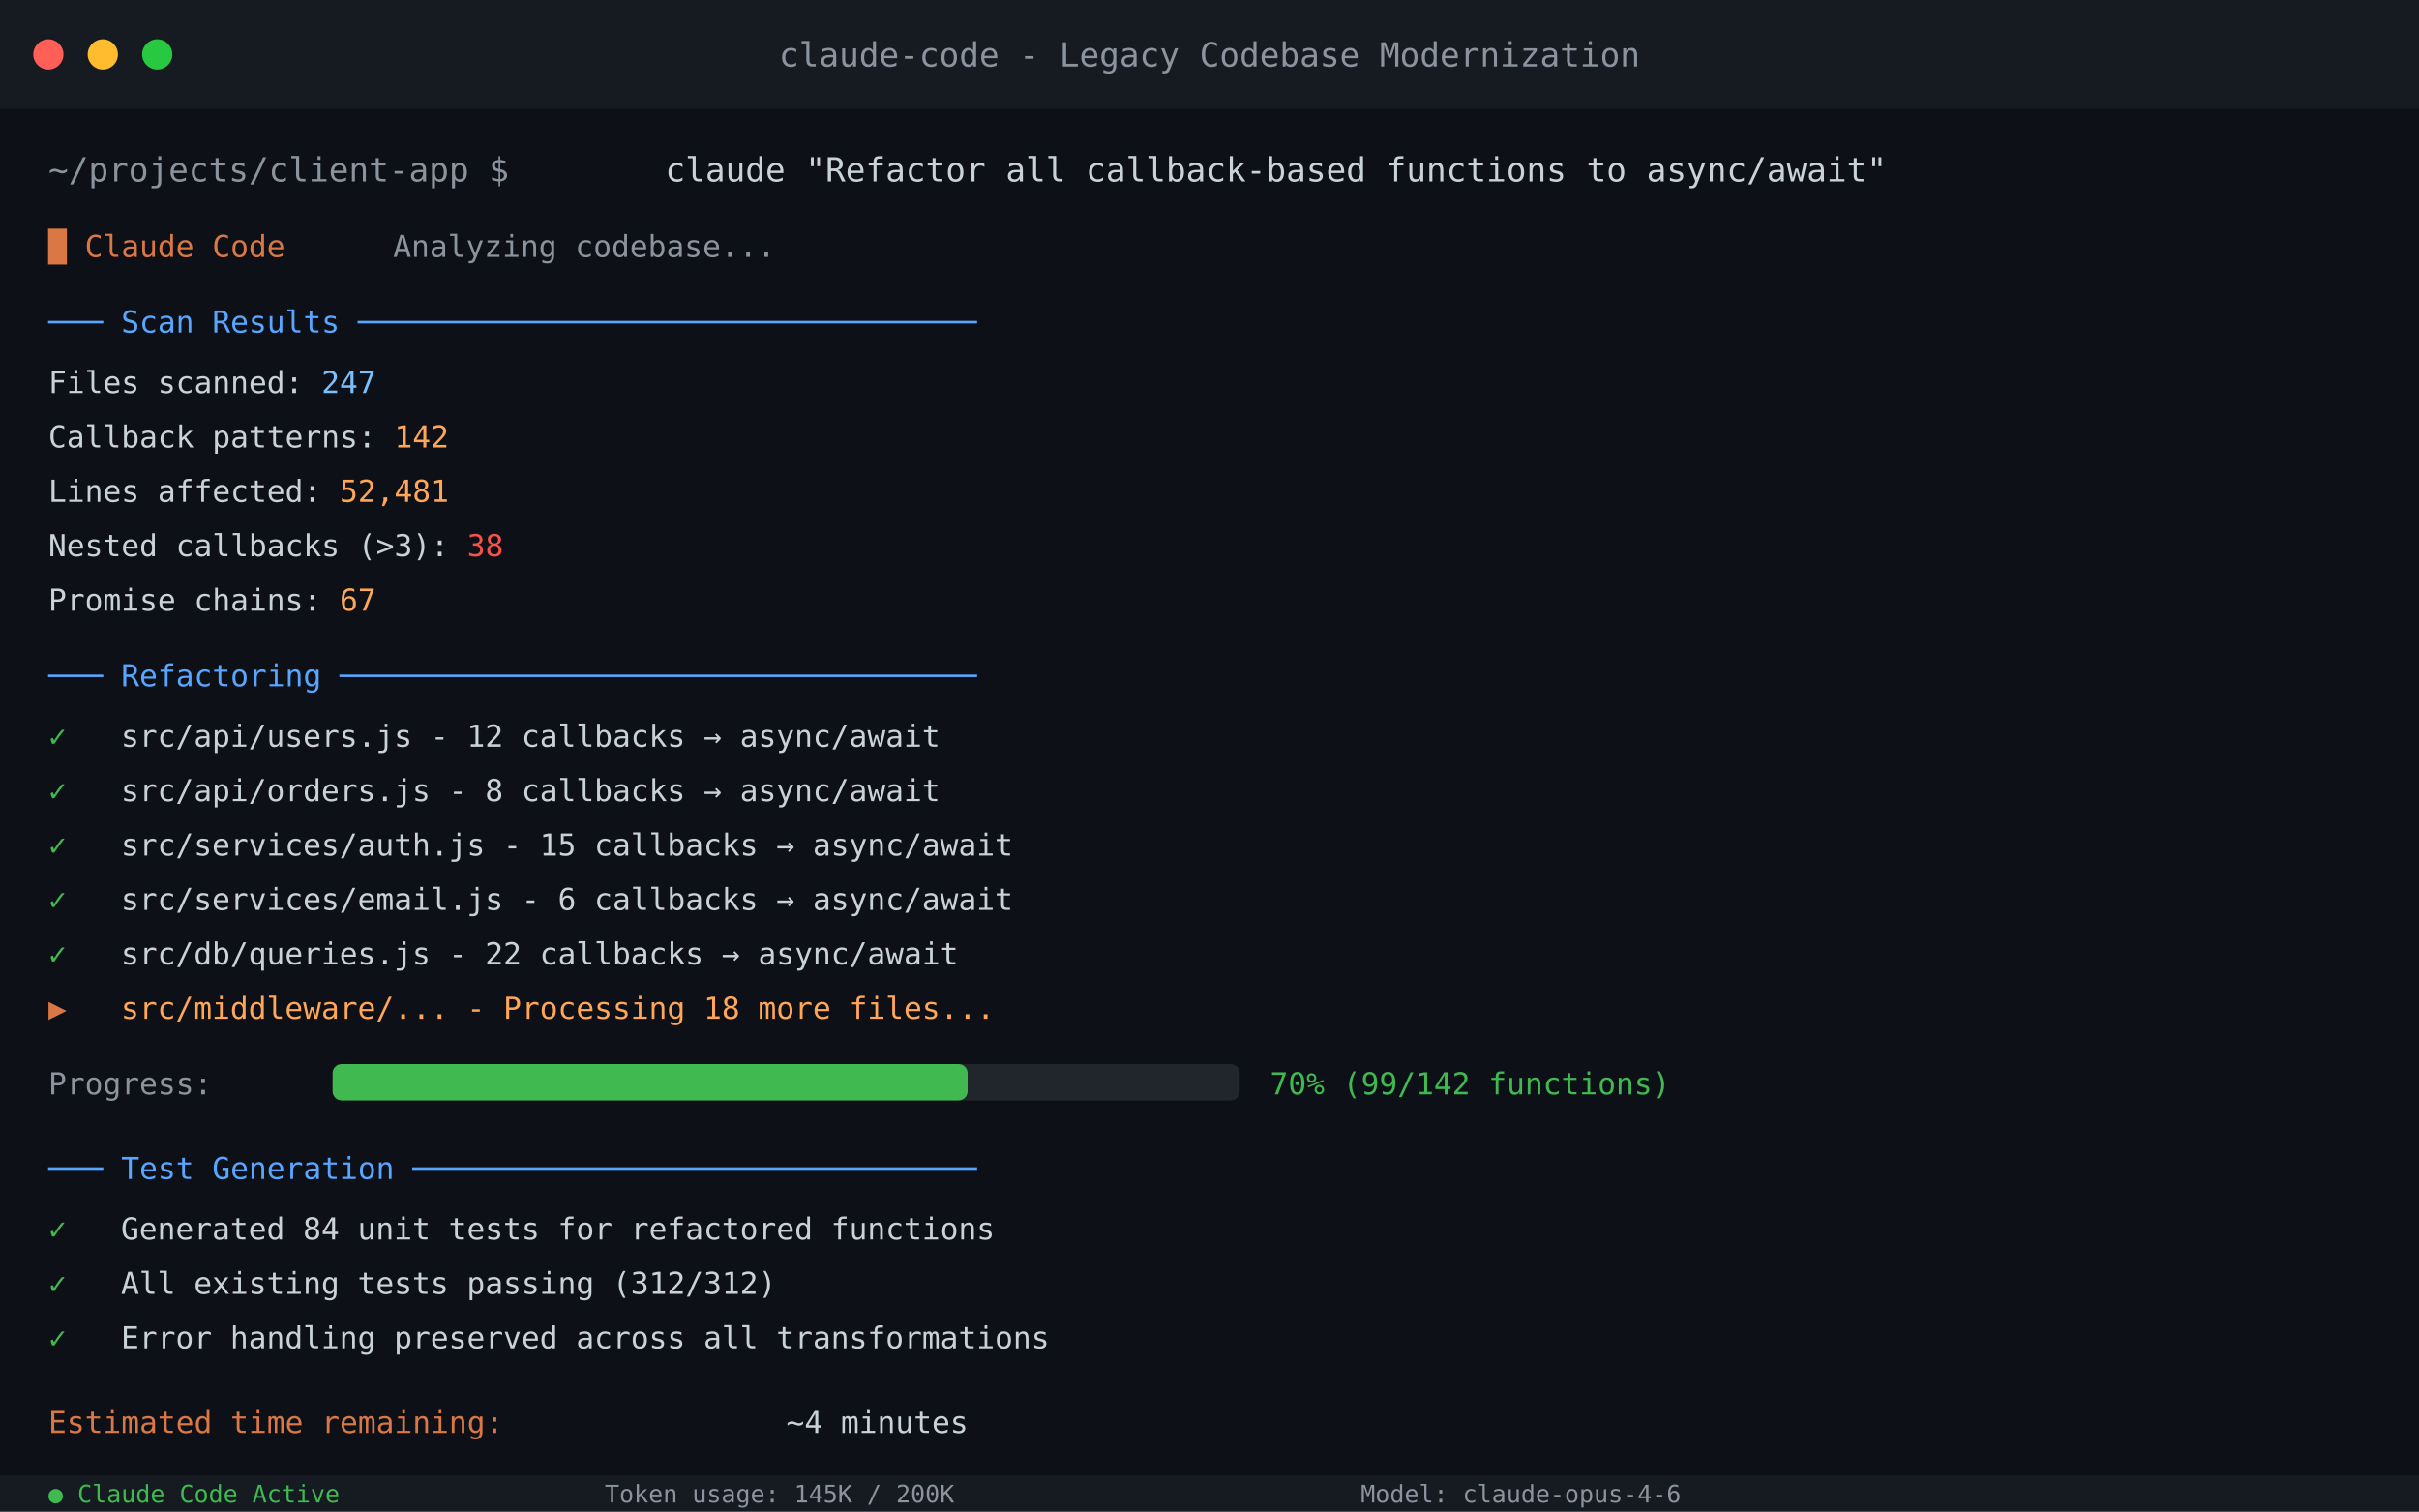
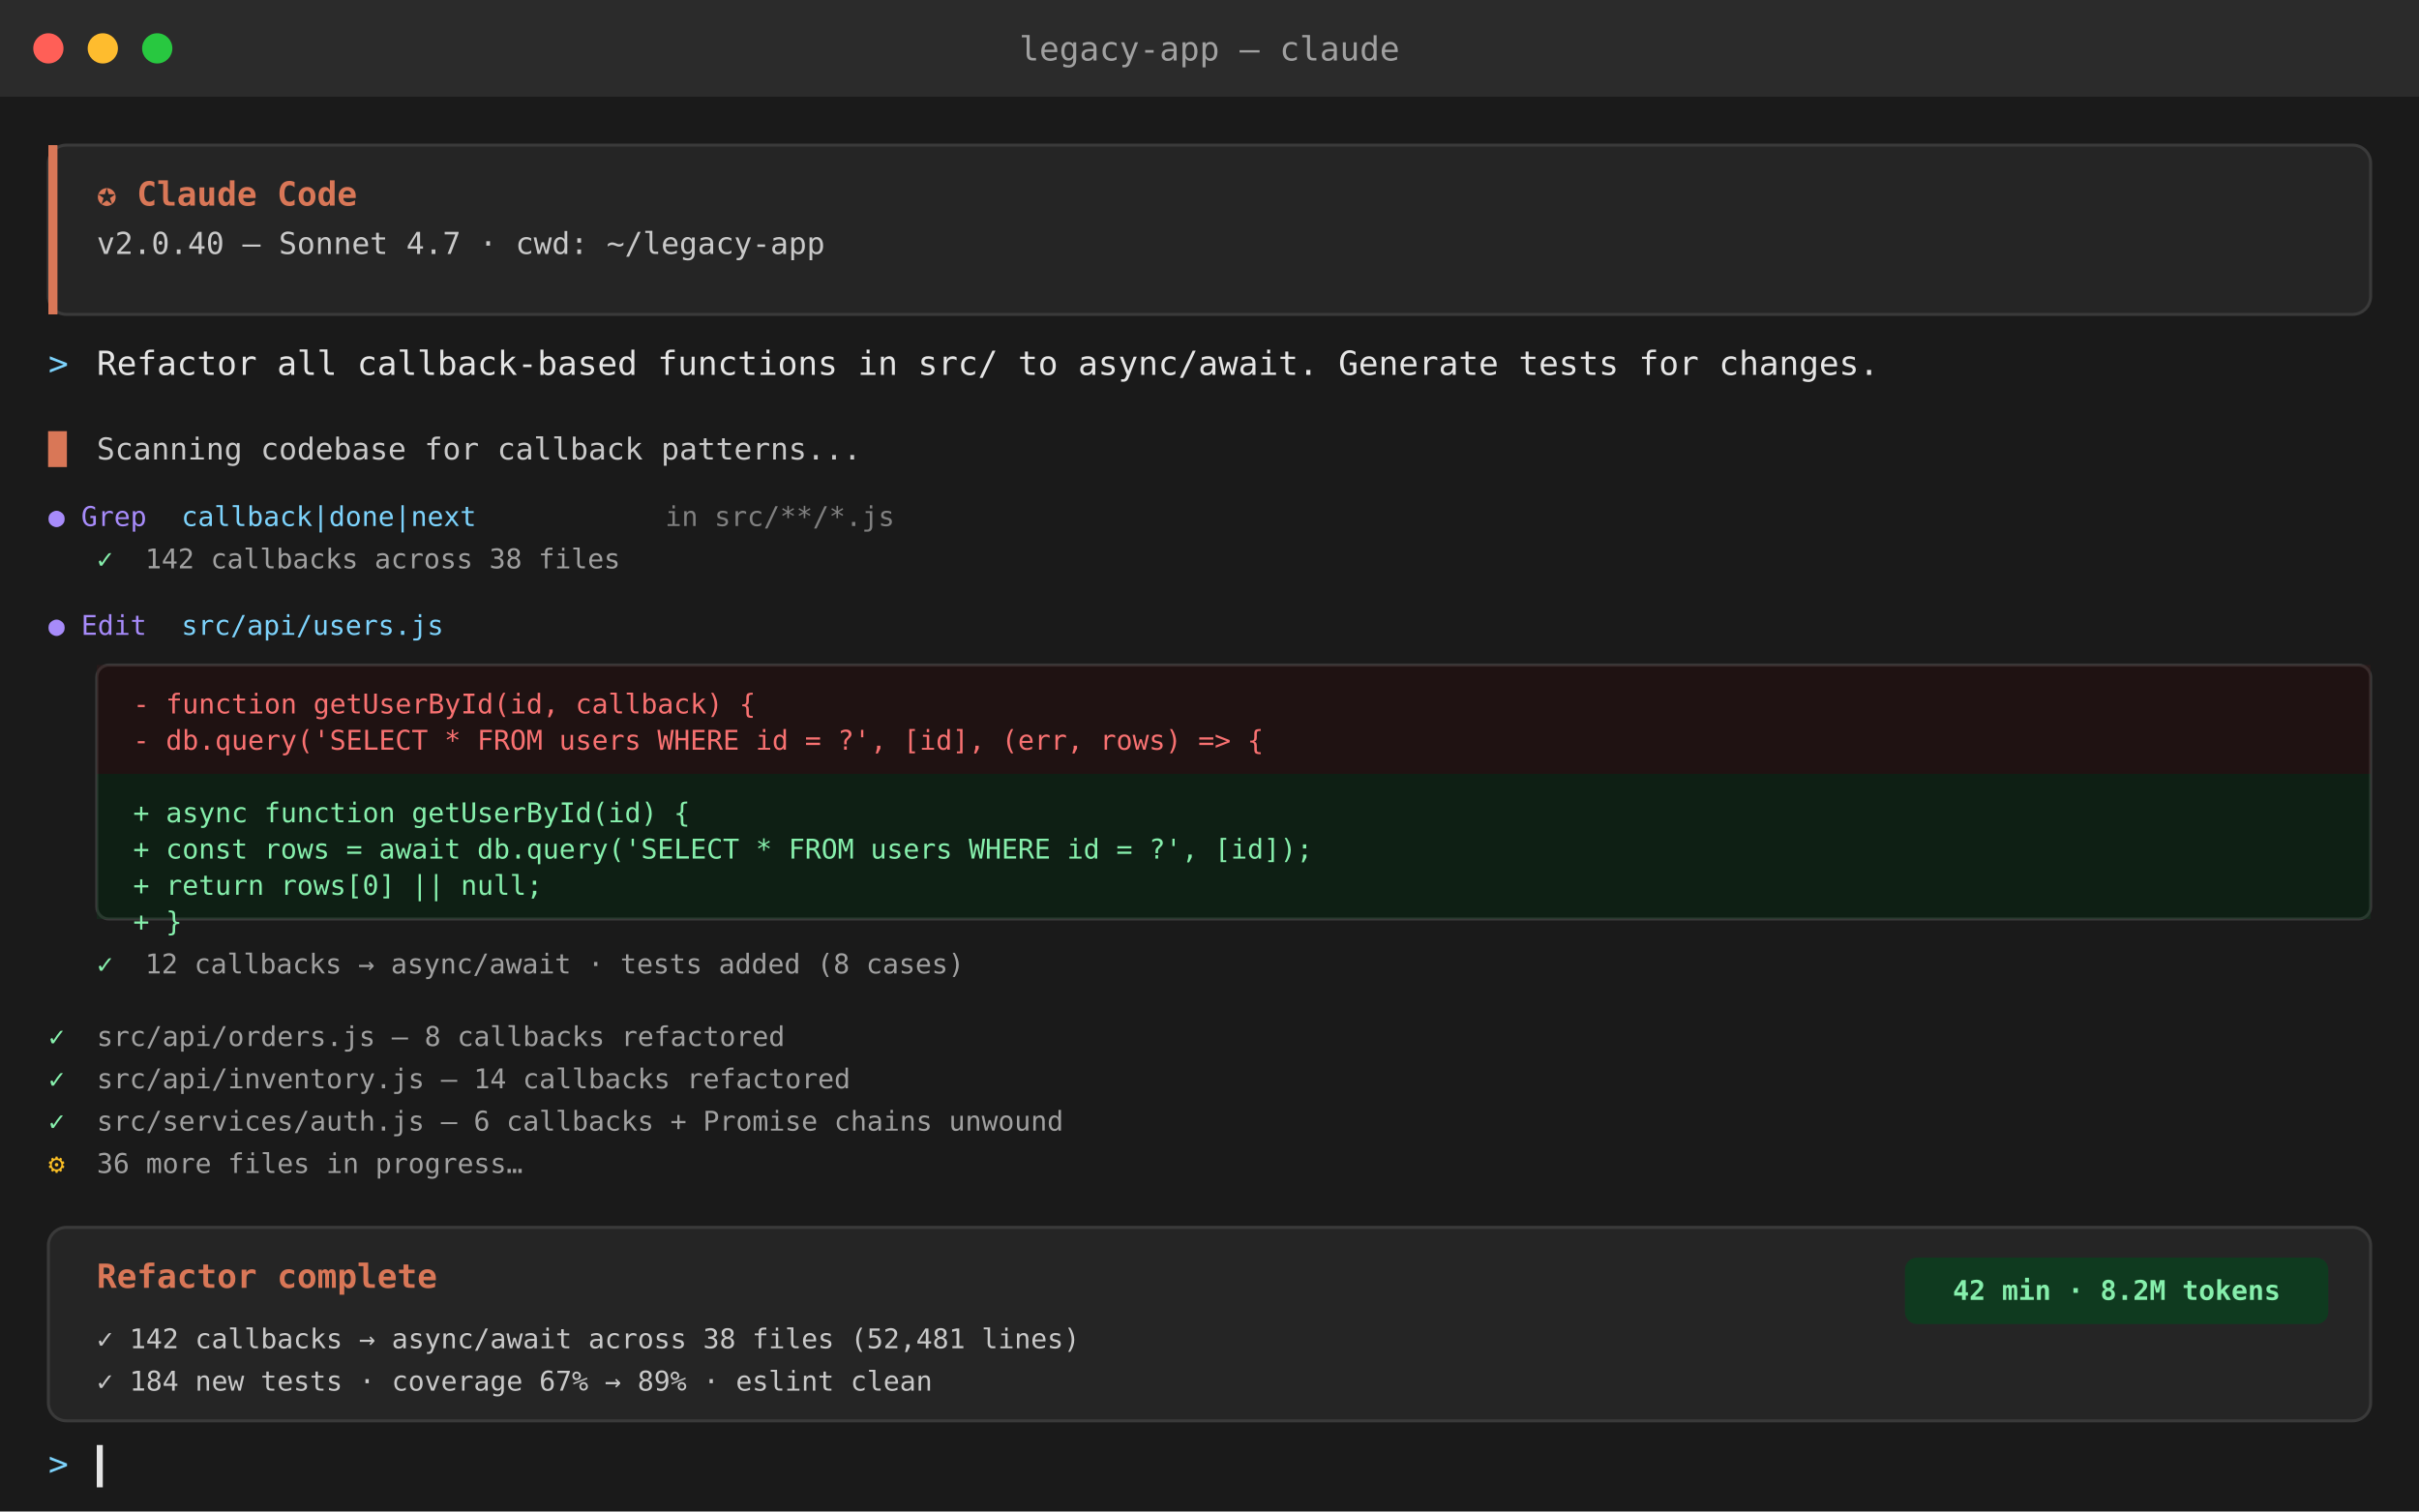
<svg xmlns="http://www.w3.org/2000/svg" viewBox="0 0 800 500">
-   <rect width="800" height="500" fill="#0d1117" />
-   <rect width="800" height="36" fill="#161b22" />
-   <circle cx="16" cy="18" r="5" fill="#ff5f57" />
-   <circle cx="34" cy="18" r="5" fill="#febc2e" />
-   <circle cx="52" cy="18" r="5" fill="#28c840" />
-   <text x="400" y="22" text-anchor="middle" font-family="JetBrains Mono,monospace" font-size="11" fill="#8b949e">claude-code - Legacy Codebase Modernization</text>
-   <text x="16" y="60" font-family="JetBrains Mono,monospace" font-size="11" fill="#8b949e">~/projects/client-app $</text>
-   <text x="220" y="60" font-family="JetBrains Mono,monospace" font-size="11" fill="#c9d1d9">claude "Refactor all callback-based functions to async/await"</text>
-   <text x="16" y="85" font-family="JetBrains Mono,monospace" font-size="10" fill="#d97745">█ Claude Code</text>
-   <text x="130" y="85" font-family="JetBrains Mono,monospace" font-size="10" fill="#8b949e">Analyzing codebase...</text>
-   <text x="16" y="110" font-family="JetBrains Mono,monospace" font-size="10" fill="#58a6ff">─── Scan Results ──────────────────────────────────</text>
-   <text x="16" y="130" font-family="JetBrains Mono,monospace" font-size="10" fill="#c9d1d9">  Files scanned:          <tspan fill="#79c0ff">247</tspan>
-   </text>
-   <text x="16" y="148" font-family="JetBrains Mono,monospace" font-size="10" fill="#c9d1d9">  Callback patterns:      <tspan fill="#ffa657">142</tspan>
-   </text>
-   <text x="16" y="166" font-family="JetBrains Mono,monospace" font-size="10" fill="#c9d1d9">  Lines affected:          <tspan fill="#ffa657">52,481</tspan>
-   </text>
-   <text x="16" y="184" font-family="JetBrains Mono,monospace" font-size="10" fill="#c9d1d9">  Nested callbacks (&gt;3):  <tspan fill="#f85149">38</tspan>
-   </text>
-   <text x="16" y="202" font-family="JetBrains Mono,monospace" font-size="10" fill="#c9d1d9">  Promise chains:          <tspan fill="#ffa657">67</tspan>
-   </text>
-   <text x="16" y="227" font-family="JetBrains Mono,monospace" font-size="10" fill="#58a6ff">─── Refactoring ───────────────────────────────────</text>
-   <text x="16" y="247" font-family="JetBrains Mono,monospace" font-size="10" fill="#3fb950">  ✓</text>
-   <text x="40" y="247" font-family="JetBrains Mono,monospace" font-size="10" fill="#c9d1d9">src/api/users.js      - 12 callbacks → async/await</text>
-   <text x="16" y="265" font-family="JetBrains Mono,monospace" font-size="10" fill="#3fb950">  ✓</text>
-   <text x="40" y="265" font-family="JetBrains Mono,monospace" font-size="10" fill="#c9d1d9">src/api/orders.js     - 8 callbacks → async/await</text>
-   <text x="16" y="283" font-family="JetBrains Mono,monospace" font-size="10" fill="#3fb950">  ✓</text>
-   <text x="40" y="283" font-family="JetBrains Mono,monospace" font-size="10" fill="#c9d1d9">src/services/auth.js  - 15 callbacks → async/await</text>
-   <text x="16" y="301" font-family="JetBrains Mono,monospace" font-size="10" fill="#3fb950">  ✓</text>
-   <text x="40" y="301" font-family="JetBrains Mono,monospace" font-size="10" fill="#c9d1d9">src/services/email.js - 6 callbacks → async/await</text>
-   <text x="16" y="319" font-family="JetBrains Mono,monospace" font-size="10" fill="#3fb950">  ✓</text>
-   <text x="40" y="319" font-family="JetBrains Mono,monospace" font-size="10" fill="#c9d1d9">src/db/queries.js     - 22 callbacks → async/await</text>
-   <text x="16" y="337" font-family="JetBrains Mono,monospace" font-size="10" fill="#d97745">  ▶</text>
-   <text x="40" y="337" font-family="JetBrains Mono,monospace" font-size="10" fill="#ffa657">src/middleware/...     - Processing 18 more files...</text>
-   <text x="16" y="362" font-family="JetBrains Mono,monospace" font-size="10" fill="#8b949e">  Progress:</text>
-   <rect x="110" y="352" width="300" height="12" rx="3" fill="#21262d" />
-   <rect x="110" y="352" width="210" height="12" rx="3" fill="#3fb950" />
-   <text x="420" y="362" font-family="JetBrains Mono,monospace" font-size="10" fill="#3fb950">70% (99/142 functions)</text>
-   <text x="16" y="390" font-family="JetBrains Mono,monospace" font-size="10" fill="#58a6ff">─── Test Generation ───────────────────────────────</text>
-   <text x="16" y="410" font-family="JetBrains Mono,monospace" font-size="10" fill="#3fb950">  ✓</text>
-   <text x="40" y="410" font-family="JetBrains Mono,monospace" font-size="10" fill="#c9d1d9">Generated 84 unit tests for refactored functions</text>
-   <text x="16" y="428" font-family="JetBrains Mono,monospace" font-size="10" fill="#3fb950">  ✓</text>
-   <text x="40" y="428" font-family="JetBrains Mono,monospace" font-size="10" fill="#c9d1d9">All existing tests passing (312/312)</text>
-   <text x="16" y="446" font-family="JetBrains Mono,monospace" font-size="10" fill="#3fb950">  ✓</text>
-   <text x="40" y="446" font-family="JetBrains Mono,monospace" font-size="10" fill="#c9d1d9">Error handling preserved across all transformations</text>
-   <text x="16" y="474" font-family="JetBrains Mono,monospace" font-size="10" fill="#d97745">  Estimated time remaining:</text>
-   <text x="260" y="474" font-family="JetBrains Mono,monospace" font-size="10" fill="#c9d1d9">~4 minutes</text>
-   <rect x="0" y="488" width="800" height="12" fill="#161b22" />
-   <text x="16" y="497" font-family="JetBrains Mono,monospace" font-size="8" fill="#3fb950">● Claude Code Active</text>
-   <text x="200" y="497" font-family="JetBrains Mono,monospace" font-size="8" fill="#8b949e">Token usage: 145K / 200K</text>
-   <text x="450" y="497" font-family="JetBrains Mono,monospace" font-size="8" fill="#8b949e">Model: claude-opus-4-6</text>
+   <rect width="800" height="500" fill="#1A1A1A" />
+   <rect width="800" height="32" fill="#2B2B2B" />
+   <circle cx="16" cy="16" r="5" fill="#FF5F57" />
+   <circle cx="34" cy="16" r="5" fill="#FEBC2E" />
+   <circle cx="52" cy="16" r="5" fill="#28C840" />
+   <text x="400" y="20" text-anchor="middle" font-family="JetBrains Mono,monospace" font-size="11" fill="#A0A0A0">legacy-app — claude</text>
+   <rect x="16" y="48" width="768" height="56" rx="6" fill="#252525" stroke="#3A3A3A" />
+   <rect x="16" y="48" width="3" height="56" fill="#D97757" />
+   <text x="32" y="68" font-family="JetBrains Mono,monospace" font-size="11" font-weight="700" fill="#D97757">✪ Claude Code</text>
+   <text x="32" y="84" font-family="JetBrains Mono,monospace" font-size="10" fill="#C9C9C9">v2.0.40 — Sonnet 4.7 · cwd: ~/legacy-app</text>
+   <text x="16" y="124" font-family="JetBrains Mono,monospace" font-size="11" fill="#7DD3FC">&gt;</text>
+   <text x="32" y="124" font-family="JetBrains Mono,monospace" font-size="11" fill="#E5E5E5">Refactor all callback-based functions in src/ to async/await. Generate tests for changes.</text>
+   <text x="16" y="152" font-family="JetBrains Mono,monospace" font-size="10" fill="#D97757">█</text>
+   <text x="32" y="152" font-family="JetBrains Mono,monospace" font-size="10" fill="#C9C9C9">Scanning codebase for callback patterns...</text>
+   <text x="16" y="174" font-family="JetBrains Mono,monospace" font-size="9" fill="#A78BFA">● Grep</text>
+   <text x="60" y="174" font-family="JetBrains Mono,monospace" font-size="9" fill="#7DD3FC">callback|done|next</text>
+   <text x="220" y="174" font-family="JetBrains Mono,monospace" font-size="9" fill="#808080">in src/**/*.js</text>
+   <text x="32" y="188" font-family="JetBrains Mono,monospace" font-size="9" fill="#86EFAC">✓</text>
+   <text x="48" y="188" font-family="JetBrains Mono,monospace" font-size="9" fill="#A0A0A0">142 callbacks across 38 files</text>
+   <text x="16" y="210" font-family="JetBrains Mono,monospace" font-size="9" fill="#A78BFA">● Edit</text>
+   <text x="60" y="210" font-family="JetBrains Mono,monospace" font-size="9" fill="#7DD3FC">src/api/users.js</text>
+   <rect x="32" y="220" width="752" height="84" rx="4" fill="#0E0E0E" stroke="#3A3A3A" />
+   <rect x="32" y="220" width="752" height="36" fill="#3A1818" opacity="0.4" />
+   <text x="44" y="236" font-family="JetBrains Mono,monospace" font-size="9" fill="#F87171">- function getUserById(id, callback) {</text>
+   <text x="44" y="248" font-family="JetBrains Mono,monospace" font-size="9" fill="#F87171">-   db.query('SELECT * FROM users WHERE id = ?', [id], (err, rows) =&gt; {</text>
+   <rect x="32" y="256" width="752" height="48" fill="#0F3A1F" opacity="0.4" />
+   <text x="44" y="272" font-family="JetBrains Mono,monospace" font-size="9" fill="#86EFAC">+ async function getUserById(id) {</text>
+   <text x="44" y="284" font-family="JetBrains Mono,monospace" font-size="9" fill="#86EFAC">+   const rows = await db.query('SELECT * FROM users WHERE id = ?', [id]);</text>
+   <text x="44" y="296" font-family="JetBrains Mono,monospace" font-size="9" fill="#86EFAC">+   return rows[0] || null;</text>
+   <text x="44" y="308" font-family="JetBrains Mono,monospace" font-size="9" fill="#86EFAC">+ }</text>
+   <text x="32" y="322" font-family="JetBrains Mono,monospace" font-size="9" fill="#86EFAC">✓</text>
+   <text x="48" y="322" font-family="JetBrains Mono,monospace" font-size="9" fill="#A0A0A0">12 callbacks → async/await · tests added (8 cases)</text>
+   <text x="16" y="346" font-family="JetBrains Mono,monospace" font-size="9" fill="#86EFAC">✓</text>
+   <text x="32" y="346" font-family="JetBrains Mono,monospace" font-size="9" fill="#A0A0A0">src/api/orders.js   — 8 callbacks refactored</text>
+   <text x="16" y="360" font-family="JetBrains Mono,monospace" font-size="9" fill="#86EFAC">✓</text>
+   <text x="32" y="360" font-family="JetBrains Mono,monospace" font-size="9" fill="#A0A0A0">src/api/inventory.js — 14 callbacks refactored</text>
+   <text x="16" y="374" font-family="JetBrains Mono,monospace" font-size="9" fill="#86EFAC">✓</text>
+   <text x="32" y="374" font-family="JetBrains Mono,monospace" font-size="9" fill="#A0A0A0">src/services/auth.js — 6 callbacks + Promise chains unwound</text>
+   <text x="16" y="388" font-family="JetBrains Mono,monospace" font-size="9" fill="#FBBF24">⚙</text>
+   <text x="32" y="388" font-family="JetBrains Mono,monospace" font-size="9" fill="#A0A0A0">36 more files in progress…</text>
+   <rect x="16" y="406" width="768" height="64" rx="6" fill="#252525" stroke="#3A3A3A" />
+   <text x="32" y="426" font-family="JetBrains Mono,monospace" font-size="11" font-weight="700" fill="#D97757">Refactor complete</text>
+   <text x="32" y="446" font-family="JetBrains Mono,monospace" font-size="9" fill="#C9C9C9">✓ 142 callbacks → async/await across 38 files (52,481 lines)</text>
+   <text x="32" y="460" font-family="JetBrains Mono,monospace" font-size="9" fill="#C9C9C9">✓ 184 new tests · coverage 67% → 89% · eslint clean</text>
+   <rect x="630" y="416" width="140" height="22" rx="4" fill="#0F3A1F" />
+   <text x="700" y="430" text-anchor="middle" font-family="JetBrains Mono,monospace" font-size="9" font-weight="700" fill="#86EFAC">42 min · 8.2M tokens</text>
+   <text x="16" y="488" font-family="JetBrains Mono,monospace" font-size="11" fill="#7DD3FC">&gt;</text>
+   <rect x="32" y="478" width="2" height="14" fill="#E5E5E5" />
</svg>
